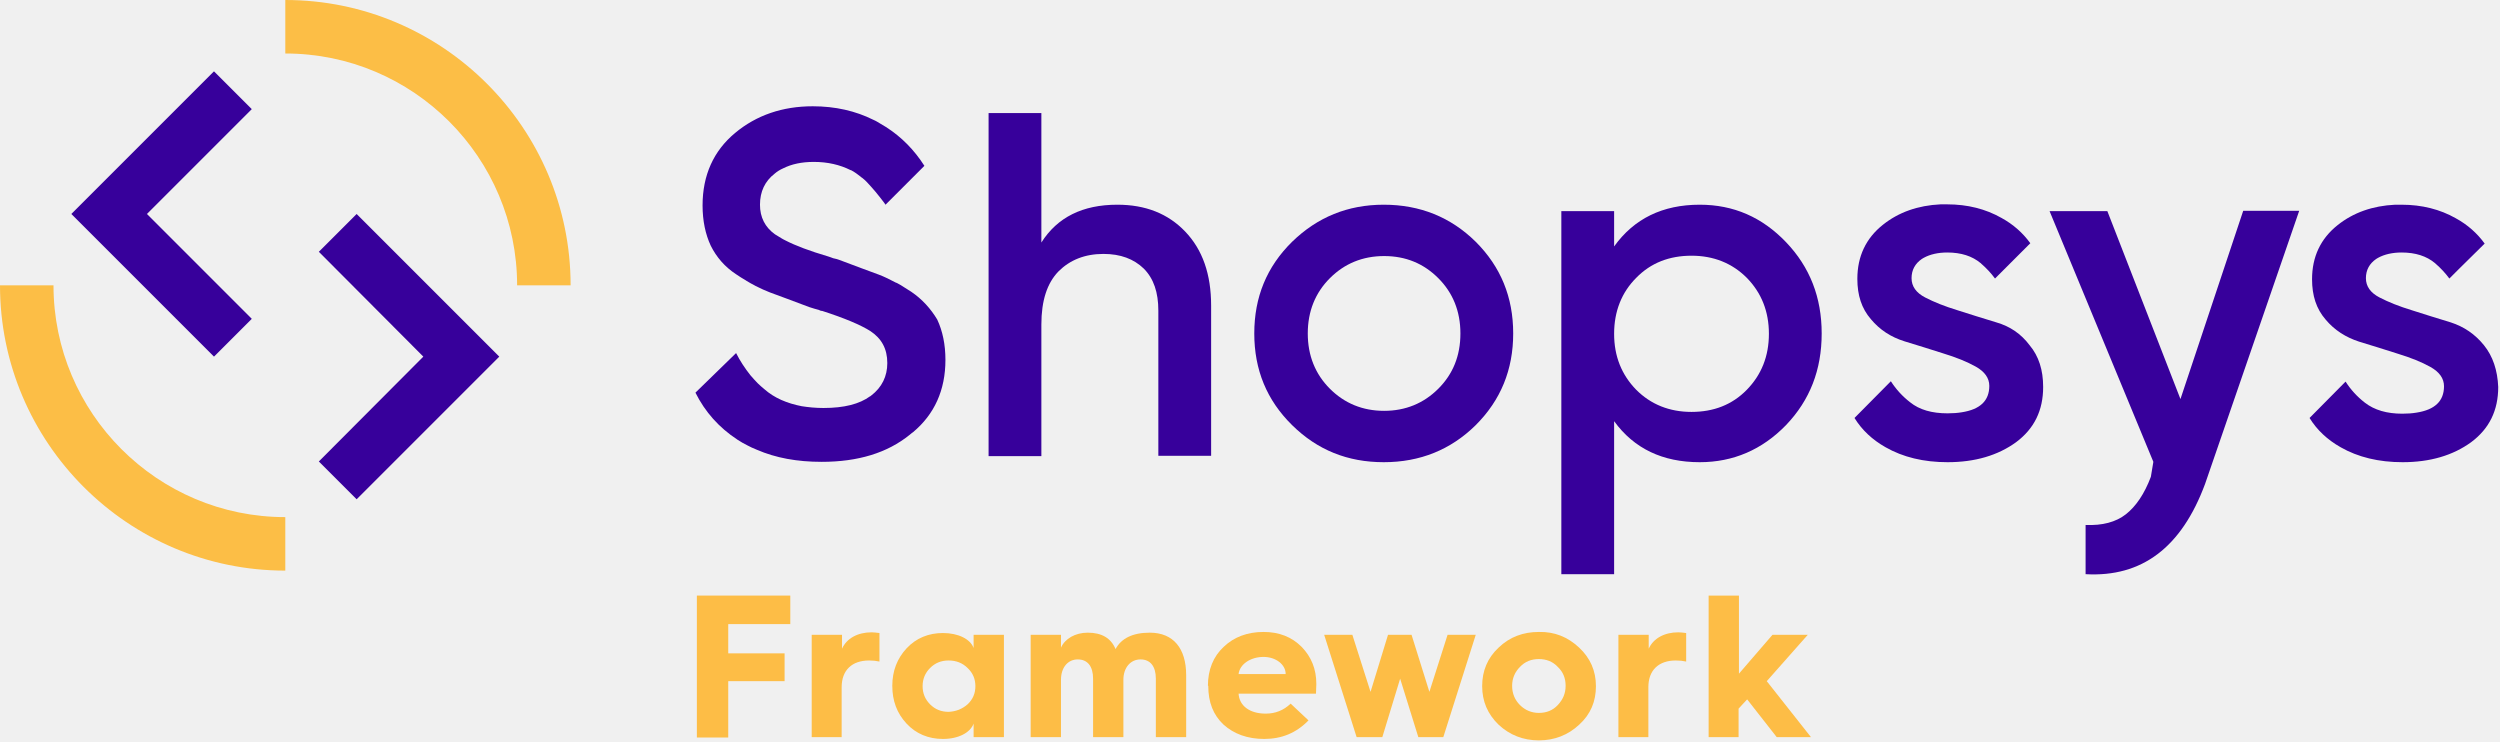
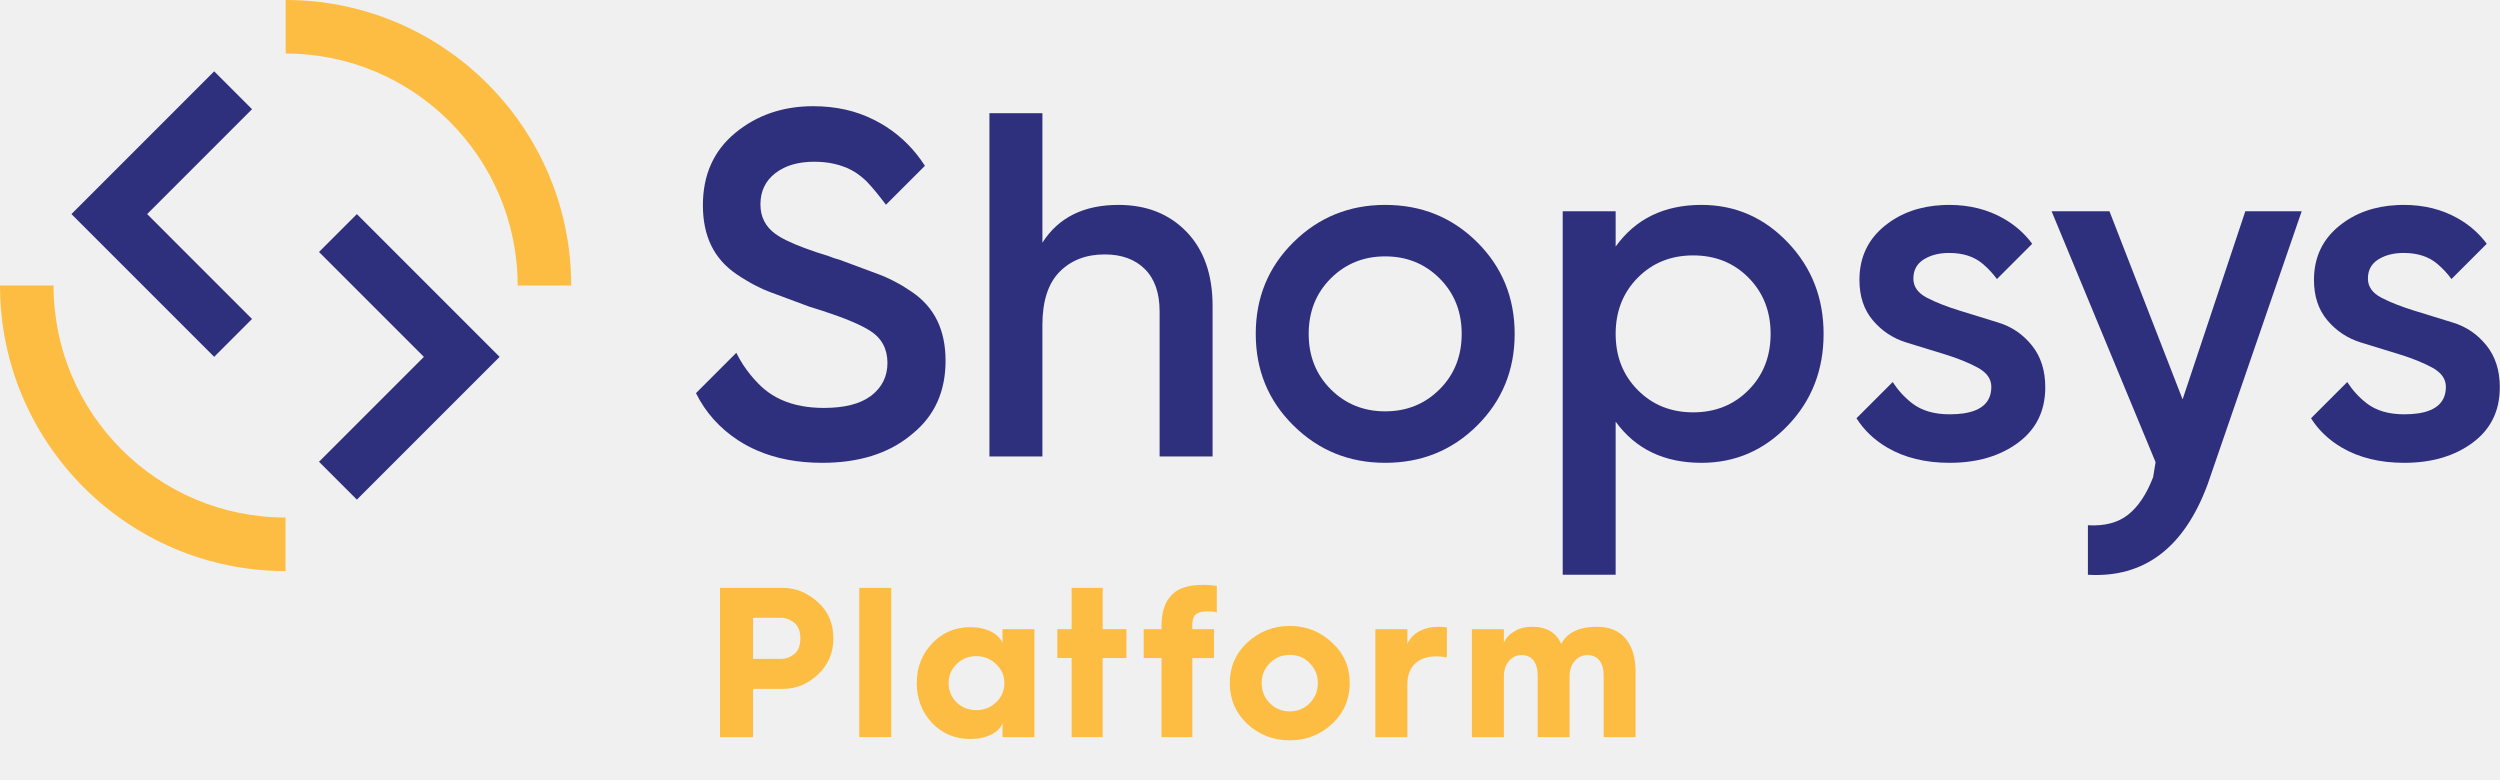
- <svg xmlns="http://www.w3.org/2000/svg" class="web__header__logo__svg" viewBox="0 0 701 208" version="1.1" id="svg48">
-   <defs id="defs52" />
-   <g id="Page-1" stroke="none" stroke-width="1" fill="none" fill-rule="evenodd">
-     <g id="Artboard" fill-rule="nonzero">
-       <g id="shopsys-logo-framework-color">
-         <g id="icon">
-           <polygon id="Shape" fill="#FFFFFF" points="60 100 20 60 60 20 70.6 30.6 41.2 60 70.6 89.4" style="fill:#37009b;fill-opacity:1" />
-           <g id="Group" fill="#FCBE46">
-             <path d="M160,80 L145,80 C145,44.2 115.9,15 80,15 L80,0 C124.1,0 160,35.9 160,80 Z" id="path3" />
-             <path d="M80,160 C35.9,160 0,124.1 0,80 L15,80 C15,115.8 44.1,145 80,145 L80,160 Z" id="path5" />
-           </g>
-           <polygon id="polygon8" fill="#FFFFFF" points="100 140 89.4 129.4 118.7 100 89.4 70.6 100 60 140 100" style="fill:#37009b;fill-opacity:1" />
-         </g>
-         <g id="ss" transform="translate(195, 29)" fill="#FFFFFF">
-           <path d="M118.3,28.4 C108.6,28.4 101.5,31.9 97,39 L97,2.7 L82.2,2.7 L82.2,98.9 L97,98.9 L97,62 C97,55.3 98.6,50.4 101.8,47.1 C105,43.9 109.2,42.2 114.4,42.2 C119.2,42.2 122.9,43.6 125.7,46.3 C128.5,49.1 129.8,53 129.8,58.1 L129.8,98.8 L144.6,98.8 L144.6,56.7 C144.6,47.9 142.2,41 137.3,35.9 C132.5,30.9 126.2,28.4 118.3,28.4 Z" id="path11" style="fill:#37009b;fill-opacity:1" />
-           <path d="M193,28.4 C182.9,28.4 174.4,31.9 167.3,38.8 C160.2,45.8 156.7,54.3 156.7,64.5 C156.7,74.7 160.2,83.2 167.3,90.2 C174.4,97.2 182.9,100.6 193,100.6 C203.2,100.6 211.8,97.1 218.8,90.2 C225.8,83.2 229.3,74.7 229.3,64.5 C229.3,54.3 225.8,45.8 218.8,38.8 C211.8,31.9 203.2,28.4 193,28.4 Z M208.3,80 C204.2,84.1 199.1,86.2 193.1,86.2 C187.1,86.2 182,84.1 177.9,80 C173.8,75.9 171.7,70.7 171.7,64.5 C171.7,58.3 173.8,53.1 177.9,49 C182,44.9 187.1,42.8 193.1,42.8 C199.2,42.8 204.2,44.9 208.3,49 C212.4,53.1 214.5,58.3 214.5,64.5 C214.5,70.8 212.4,75.9 208.3,80 Z" id="path13" style="fill:#37009b;fill-opacity:1" />
-           <path d="M281.6,28.4 C271.2,28.4 263.2,32.3 257.6,40.1 L257.6,30.2 L242.8,30.2 L242.8,132 L257.6,132 L257.6,89.1 C263.2,96.8 271.2,100.6 281.6,100.6 C291,100.6 299.1,97.1 305.8,90.2 C312.5,83.2 315.8,74.7 315.8,64.5 C315.8,54.4 312.5,45.9 305.8,38.9 C299.1,31.9 291.1,28.4 281.6,28.4 Z M294.8,80.3 C290.7,84.5 285.5,86.5 279.3,86.5 C273.1,86.5 267.9,84.4 263.8,80.3 C259.7,76.1 257.6,70.9 257.6,64.6 C257.6,58.3 259.7,53 263.8,48.9 C267.9,44.7 273.1,42.7 279.3,42.7 C285.5,42.7 290.7,44.8 294.8,48.9 C298.9,53.1 301,58.3 301,64.6 C301,70.9 298.9,76.1 294.8,80.3 Z" id="path15" style="fill:#37009b;fill-opacity:1" />
-           <path d="M416.4,82.9 L395.9,30.2 L379.7,30.2 L408.8,100.5 L408.1,104.7 C406.3,109.5 403.9,113 401.1,115.2 C398.3,117.4 394.5,118.4 389.8,118.2 L389.8,132 C405.6,132.9 416.7,124.5 423.3,106.7 L449.7,30.1 L434,30.1 L416.4,82.9 Z" id="path17" style="fill:#37009b;fill-opacity:1" />
-           <path d="M501.5,67.8 C499,64.7 495.9,62.6 492.2,61.4 C488.5,60.3 484.8,59.1 481.3,58 C477.7,56.9 474.7,55.7 472.2,54.4 C469.7,53.1 468.4,51.3 468.4,49 C468.4,46.7 469.4,44.9 471.3,43.6 C471.5,43.5 471.6,43.4 471.8,43.3 C473.6,42.3 475.9,41.8 478.4,41.8 C482.3,41.8 485.4,42.8 487.8,44.8 C487.8,44.8 487.8,44.8 487.9,44.9 C489.4,46.2 490.7,47.6 491.8,49.1 L494.5,46.4 L501.7,39.3 C501.7,39.3 501.7,39.3 501.7,39.3 C499.6,36.4 496.9,34 493.6,32.2 C489.2,29.7 484.1,28.4 478.4,28.4 C478.3,28.4 478.3,28.4 478.2,28.4 C477.9,28.4 477.6,28.4 477.3,28.4 C477.1,28.4 476.9,28.4 476.7,28.4 C476.7,28.4 476.6,28.4 476.6,28.4 C476.6,28.4 476.6,28.4 476.6,28.4 C470.3,28.7 464.9,30.6 460.5,34.1 C455.7,37.9 453.3,43 453.3,49.3 C453.3,53.9 454.5,57.6 457.1,60.6 C459.6,63.6 462.8,65.6 466.5,66.8 C470.2,67.9 473.9,69.1 477.4,70.2 C481,71.3 484,72.5 486.5,73.9 C489,75.3 490.3,77.1 490.3,79.3 C490.3,83.5 487.7,85.9 482.6,86.7 C481.4,86.9 480.1,87 478.6,87 C474.3,87 470.8,86 468.1,83.9 C465.9,82.2 464.1,80.2 462.7,78 L452.6,88.2 C454.7,91.6 457.6,94.3 461.3,96.4 C466.2,99.2 472,100.6 478.7,100.6 C486.4,100.6 492.8,98.7 497.9,95 C503,91.2 505.5,86.1 505.5,79.5 C505.3,74.8 504,70.9 501.5,67.8 Z" id="path19" style="fill:#37009b;fill-opacity:1" />
-           <path d="M364.8,61.4 C361.1,60.3 357.4,59.1 353.9,58 C350.3,56.9 347.3,55.7 344.8,54.4 C342.3,53.1 341,51.3 341,49 C341,46.7 342,44.9 343.9,43.6 C344.1,43.5 344.2,43.4 344.4,43.3 C346.2,42.3 348.5,41.8 351,41.8 C354.9,41.8 358,42.8 360.4,44.8 C360.4,44.8 360.5,44.8 360.5,44.9 C362,46.2 363.3,47.6 364.4,49.1 L374.3,39.2 C372.2,36.3 369.5,33.9 366.2,32.1 C361.8,29.6 356.7,28.3 351,28.3 C350.6,28.3 350.3,28.3 349.9,28.3 C349.6,28.3 349.4,28.3 349.1,28.3 C342.8,28.6 337.4,30.5 333,34 C328.2,37.8 325.8,42.9 325.8,49.2 C325.8,53.8 327,57.5 329.6,60.5 C332.1,63.5 335.2,65.5 339,66.7 C342.7,67.8 346.4,69 349.9,70.1 C353.5,71.2 356.5,72.4 359,73.8 C361.5,75.2 362.8,77 362.8,79.2 C362.8,83.4 360.2,85.8 355.1,86.6 C353.9,86.8 352.6,86.9 351.1,86.9 C346.7,86.9 343.2,85.9 340.6,83.8 C338.4,82.1 336.6,80.1 335.2,77.9 L325,88.2 C327.1,91.6 330,94.3 333.7,96.4 C338.6,99.2 344.4,100.6 351.1,100.6 C358.8,100.6 365.2,98.7 370.3,95 C375.4,91.2 377.9,86.1 377.9,79.5 C377.9,74.8 376.7,70.9 374.1,67.8 C371.7,64.6 368.6,62.5 364.8,61.4 Z" id="path21" style="fill:#37009b;fill-opacity:1" />
-           <path d="M60.5,52.8 C59.9,52.4 59.2,52 58.6,51.6 C58,51.2 57.2,50.7 56.4,50.3 C56.4,50.3 56.4,50.3 56.3,50.3 C54.6,49.4 53,48.6 51.4,48 C48.5,46.9 44.8,45.6 40.4,43.9 C39.8,43.7 39.2,43.5 38.6,43.4 C38.2,43.2 37.7,43.1 37.2,42.9 C32.1,41.4 28.1,39.9 25.2,38.4 C24.8,38.2 24.4,38 24.1,37.8 C23.4,37.4 22.8,37 22.3,36.7 C19.5,34.7 18.1,31.9 18.1,28.4 C18.1,24.7 19.5,21.8 22.2,19.7 C22.9,19.1 23.7,18.6 24.6,18.2 C27,17 29.8,16.4 33.2,16.4 C37.1,16.4 40.5,17.2 43.5,18.7 C43.5,18.7 43.5,18.7 43.6,18.7 C44.6,19.2 45.5,19.9 46.4,20.6 C46.5,20.7 46.6,20.8 46.8,20.9 C47.7,21.6 48.5,22.5 49.3,23.4 C50.7,24.9 53.3,28.3 53.3,28.4 L64.2,17.5 C61.4,13.1 57.8,9.4 53.4,6.6 C52.6,6.1 51.7,5.6 50.9,5.1 C50.6,4.9 50.3,4.8 49.9,4.6 C44.9,2.1 39.2,0.8 32.9,0.8 C24.4,0.8 17.1,3.3 11.1,8.3 C5.1,13.3 2,20.1 2,28.6 C2,32.9 2.8,36.7 4.3,39.9 C5.9,43.1 8.2,45.8 11.4,47.9 C12.3,48.5 13.2,49.1 14.1,49.6 C14.2,49.7 14.3,49.7 14.4,49.8 C14.8,50 15.2,50.3 15.6,50.5 C15.7,50.6 15.9,50.6 16,50.7 C16.3,50.9 16.6,51 16.9,51.2 C18.3,51.9 19.6,52.5 20.9,53 C23.8,54.1 27.5,55.4 31.9,57.1 C32.8,57.4 33.8,57.7 34.6,57.9 C34.6,57.9 34.7,57.9 34.8,58 C35,58.1 35.3,58.2 35.6,58.2 C41.8,60.2 46.3,62.1 49,63.8 C52.2,65.9 53.8,68.8 53.8,72.8 C53.8,76.5 52.3,79.6 49.3,81.9 C49.2,82 49.1,82 49.1,82.1 C49.1,82.1 49,82.1 49,82.1 C46,84.3 41.7,85.4 35.9,85.4 C33.7,85.4 31.7,85.2 29.8,84.9 C25.7,84.1 22.1,82.6 19.3,80.1 C18.7,79.6 18.1,79.1 17.5,78.5 C17.5,78.5 17.4,78.4 17.4,78.4 C16.7,77.7 16.1,77 15.4,76.2 C13.9,74.3 12.5,72.2 11.4,70 L0,81.1 C2.7,86.5 6.6,90.9 11.8,94.3 C12.7,94.9 13.6,95.4 14.6,95.9 C15,96.1 15.4,96.3 15.8,96.5 C16.3,96.7 16.7,96.9 17.2,97.1 C22.5,99.4 28.5,100.5 35.4,100.5 C45.6,100.5 53.8,98 60.1,92.9 C60.3,92.7 60.5,92.6 60.7,92.4 C60.8,92.3 60.9,92.3 61,92.2 C67,87.2 70.1,80.4 70.1,71.9 C70.1,67.6 69.3,63.8 67.8,60.6 C66,57.6 63.6,54.9 60.5,52.8 Z" id="path23" style="fill:#37009b;fill-opacity:1" />
-         </g>
-         <g id="fw" transform="translate(195, 167)" fill="#FDBD46">
-           <polygon id="polygon26" points="0.4 39.7 0.4 0 26.6 0 26.6 8 9.2 8 9.2 16.2 25 16.2 25 24 9.2 24 9.2 39.8 0.4 39.8" />
-           <path d="M32.6,39.7 L32.6,11 L41.1,11 L41.1,14.9 C42.4,12 45.5,10.3 49.4,10.3 C50,10.3 50.7,10.4 51.6,10.5 L51.6,18.5 C50.7,18.3 49.8,18.2 48.7,18.2 C43.9,18.2 41,20.9 41,25.7 L41,39.7 L32.6,39.7 Z" id="path28" />
-           <path d="M78,14.7 L78,11 L86.5,11 L86.5,39.7 L78,39.7 L78,35.9 C77.1,38.4 73.8,40.2 69.4,40.2 C65.4,40.2 61.9,38.8 59.2,35.9 C56.5,33 55.2,29.5 55.2,25.3 C55.2,21.1 56.6,17.6 59.2,14.8 C61.9,11.9 65.4,10.5 69.4,10.5 C73.7,10.5 77.1,12.2 78,14.7 Z M76.3,30.5 C77.8,29.1 78.5,27.4 78.5,25.4 C78.5,23.4 77.8,21.7 76.3,20.3 C74.9,18.9 73.1,18.2 71,18.2 C68.9,18.2 67.2,18.9 65.8,20.3 C64.4,21.7 63.7,23.4 63.7,25.4 C63.7,27.4 64.4,29.1 65.8,30.5 C67.2,31.9 68.9,32.6 71,32.6 C73.1,32.5 74.8,31.8 76.3,30.5 Z" id="path30" />
-           <path d="M94,39.7 L94,11 L102.5,11 L102.5,14.6 C103.6,12.1 106.5,10.4 110,10.4 C113.9,10.4 116.5,11.9 117.8,15 C119.4,12 122.6,10.4 127.4,10.4 C134,10.4 137.6,14.8 137.6,22.3 L137.6,39.7 L129.1,39.7 L129.1,23.3 C129.1,19.9 127.6,17.9 124.8,17.9 C122,17.9 120,20.2 120,23.6 L120,39.7 L111.5,39.7 L111.5,23.3 C111.5,19.9 110,17.9 107.2,17.9 C104.4,17.9 102.5,20.2 102.5,23.6 L102.5,39.7 L94,39.7 Z" id="path32" />
-           <path d="M143.7,25.3 C143.7,20.8 145.2,17.1 148.1,14.4 C151,11.6 154.8,10.2 159.3,10.2 C163.7,10.2 167.2,11.6 170,14.4 C172.7,17.2 174.1,20.6 174.1,24.8 C174.1,25.8 174,26.7 174,27.5 L152.3,27.5 C152.5,30.9 155.4,33.1 159.9,33.1 C162.6,33.1 164.9,32.2 166.9,30.3 L171.9,35 C168.5,38.5 164.4,40.2 159.5,40.2 C154.8,40.2 151,38.8 148.1,36.2 C145.2,33.5 143.8,29.9 143.8,25.4 L143.8,25.3 L143.7,25.3 Z M165.5,22 C165.5,19.3 162.7,17.2 159.3,17.2 C155.6,17.2 152.6,19.3 152.3,22 L165.5,22 Z" id="path34" />
-           <polygon id="polygon36" points="185.4 39.7 176.3 11 184.2 11 189.3 27 194.2 11 200.8 11 205.8 27 210.9 11 218.8 11 209.7 39.7 202.7 39.7 197.6 23.3 192.6 39.7" />
-           <path d="M247.8,14.6 C250.9,17.5 252.5,21.1 252.5,25.4 C252.5,29.7 251,33.3 247.8,36.2 C244.7,39.1 240.9,40.6 236.5,40.6 C232.1,40.6 228.3,39.1 225.2,36.2 C222.1,33.2 220.6,29.6 220.6,25.4 C220.6,21.1 222.1,17.5 225.2,14.6 C228.3,11.6 232.1,10.2 236.5,10.2 C240.9,10.1 244.6,11.6 247.8,14.6 Z M231.2,30.7 C232.6,32.1 234.4,32.9 236.5,32.9 C238.6,32.9 240.4,32.2 241.8,30.7 C243.2,29.2 244,27.5 244,25.3 C244,23.2 243.3,21.4 241.8,20 C240.4,18.5 238.6,17.8 236.5,17.8 C234.4,17.8 232.6,18.5 231.2,20 C229.8,21.4 229,23.2 229,25.3 C229,27.5 229.8,29.3 231.2,30.7 Z" id="path38" />
-           <path d="M258.8,39.7 L258.8,11 L267.3,11 L267.3,14.9 C268.6,12 271.7,10.3 275.6,10.3 C276.2,10.3 276.9,10.4 277.8,10.5 L277.8,18.5 C276.9,18.3 276,18.2 274.9,18.2 C270.1,18.2 267.2,20.9 267.2,25.7 L267.2,39.7 L258.8,39.7 Z" id="path40" />
-           <polygon id="polygon42" points="284.1 39.7 284.1 0 292.6 0 292.6 21.9 302 11 311.9 11 300.4 24 312.8 39.7 303.2 39.7 294.9 29.1 292.5 31.7 292.5 39.7" />
-         </g>
-       </g>
+ <svg xmlns="http://www.w3.org/2000/svg" width="100%" height="100%" viewBox="0 0 2918 910" version="1.1" xml:space="preserve" style="fill-rule:evenodd;clip-rule:evenodd;stroke-linejoin:round;stroke-miterlimit:2;">
+   <rect id="Artboard2" x="0" y="0" width="2917.79" height="909.779" style="fill:none;" />
+   <g id="Layer-1">
+     <path d="M249.975,416.493l-166.616,-166.621l166.616,-166.625l44.192,44.196l-122.421,122.429l122.421,122.429l-44.192,44.192Z" style="fill:#2f307d;fill-rule:nonzero;" />
+     <path d="M666.703,333.249l-62.5,0c0,-149.292 -121.458,-270.746 -270.75,-270.746l0,-62.5c183.755,0 333.25,149.492 333.25,333.246" style="fill:#fdbd43;fill-rule:nonzero;" />
+     <path d="M333.248,666.558c-183.754,-0 -333.246,-149.496 -333.246,-333.246l62.5,0c0,149.292 121.454,270.746 270.746,270.746l-0,62.5Z" style="fill:#fdbd43;fill-rule:nonzero;" />
+     <path d="M416.524,583.16l-44.191,-44.192l122.425,-122.429l-122.425,-122.429l44.191,-44.196l166.621,166.625l-166.621,166.621Z" style="fill:#2f307d;fill-rule:nonzero;" />
+     <path d="M1305.41,239.163c-40.459,0 -70,14.709 -88.713,44.084l0,-151.125l-61.829,-0l-0,400.666l61.829,0l0,-153.416c0,-27.834 6.671,-48.542 20.046,-62.084c13.333,-13.541 30.917,-20.333 52.667,-20.333c19.833,0 35.458,5.75 46.916,17.167c11.459,11.458 17.167,27.875 17.167,49.25l0,169.416l61.833,0l0,-175.708c0,-36.667 -10.125,-65.458 -30.333,-86.458c-20.25,-20.959 -46.75,-31.459 -79.583,-31.459" style="fill:#2f307d;fill-rule:nonzero;" />
+     <path d="M1680.33,454.371c-17.166,17.167 -38.333,25.75 -63.541,25.75c-25.163,0 -46.375,-8.583 -63.542,-25.75c-17.163,-17.166 -25.75,-38.708 -25.75,-64.666c-0,-25.959 8.587,-47.542 25.75,-64.709c17.167,-17.166 38.379,-25.75 63.542,-25.75c25.208,0 46.375,8.584 63.541,25.75c17.167,17.167 25.75,38.75 25.75,64.709c0,25.958 -8.583,47.5 -25.75,64.666m-63.541,-215.208c-41.959,-0 -77.667,14.5 -107.038,43.5c-29.375,29 -44.046,64.667 -44.046,107.042c0,42.333 14.671,78.041 44.046,107c29.371,29.041 65.079,43.5 107.038,43.5c42.375,-0 78.125,-14.459 107.337,-43.5c29.167,-28.959 43.792,-64.667 43.792,-107c-0,-42.375 -14.625,-78.042 -43.792,-107.042c-29.212,-29 -64.962,-43.5 -107.337,-43.5" style="fill:#2f307d;fill-rule:nonzero;" />
+     <path d="M2040.91,455.246c-17.167,17.334 -38.75,26.042 -64.667,26.042c-25.958,-0 -47.5,-8.708 -64.666,-26.042c-17.209,-17.375 -25.788,-39.208 -25.788,-65.541c0,-26.334 8.579,-48.167 25.788,-65.542c17.166,-17.375 38.708,-26.042 64.666,-26.042c25.917,0 47.5,8.667 64.667,26.042c17.167,17.375 25.75,39.208 25.75,65.542c0,26.333 -8.583,48.166 -25.75,65.541m-54.954,-216.083c-43.504,-0 -76.879,16.208 -100.167,48.625l0,-41.208l-61.796,-0l0,424.287l61.796,0l0,-178.704c23.288,32.042 56.663,48.042 100.167,48.042c39.287,-0 72.875,-14.459 100.746,-43.5c27.837,-28.959 41.796,-64.667 41.796,-107c-0,-42 -13.959,-77.584 -41.796,-106.75c-27.871,-29.209 -61.459,-43.792 -100.746,-43.792" style="fill:#2f307d;fill-rule:nonzero;" />
+     <path d="M2547.53,466.139l-85.371,-219.559l-67.545,0l121.379,292.855l-2.879,17.558c-7.625,19.833 -17.375,34.417 -29.209,43.792c-11.829,9.333 -27.454,13.416 -46.912,12.291l-0,57.792c65.625,3.833 112.166,-31.292 139.662,-105.292l109.875,-318.996l-65.791,0l-73.209,219.559Z" style="fill:#2f307d;fill-rule:nonzero;" />
+     <path d="M2902.16,403.163c-10.417,-12.958 -23.375,-21.792 -38.917,-26.583c-15.542,-4.792 -30.708,-9.459 -45.5,-14.042c-14.796,-4.542 -27.5,-9.542 -38.079,-15c-10.546,-5.458 -15.838,-12.917 -15.838,-22.333c0.001,-9.792 4.001,-17.25 12.001,-22.334c0.666,-0.416 1.333,-0.833 2.041,-1.166c7.667,-4.334 16.879,-6.459 27.708,-6.459c16.084,0 29.084,4.167 39,12.542c0.125,0.042 0.205,0.125 0.334,0.25c6.166,5.25 11.666,11.125 16.458,17.667l11.371,-11.375l29.796,-29.792c-0,-0.004 -0.004,-0.004 -0.004,-0.004l-0,-0.004c-8.917,-12.084 -20.163,-21.959 -33.705,-29.625c-18.5,-10.5 -39.583,-15.75 -63.254,-15.75c-0.296,-0 -0.583,0.025 -0.887,0.025c-1.221,0.008 -2.442,0.033 -3.654,0.066c-0.871,0.034 -1.75,0.067 -2.625,0.1c-0.205,0.013 -0.421,0.009 -0.625,0.017l0.008,0.008l-0.004,0c-26.334,1.292 -48.625,9.209 -66.875,23.834c-20.042,16 -30.046,37.208 -30.046,63.541c0,19.084 5.208,34.792 15.712,47.209c10.496,12.416 23.542,21 39.042,25.791c15.542,4.75 30.708,9.459 45.5,14c14.833,4.584 27.458,9.709 37.958,15.417c10.5,5.75 15.75,13.167 15.75,22.333c0,17.334 -10.708,27.667 -32.041,30.959c-4.959,0.75 -10.5,1.125 -16.625,1.125c-18.125,-0 -32.709,-4.292 -43.838,-12.917c-8.995,-7 -16.533,-15.292 -22.62,-24.75l-42.292,42.292c8.875,14 20.958,25.458 36.087,34.291c20.204,11.792 44.413,17.709 72.663,17.709c32.041,-0 58.666,-7.792 79.875,-23.459c21.166,-15.625 31.75,-37.208 31.75,-64.666c-0,-19.667 -5.209,-36 -15.625,-48.917" style="fill:#2f307d;fill-rule:nonzero;" />
+     <path d="M2332.7,376.58c-15.538,-4.792 -30.709,-9.458 -45.501,-14.042c-14.791,-4.541 -27.504,-9.541 -38.083,-15c-10.541,-5.458 -15.829,-12.916 -15.829,-22.333c0,-9.792 3.996,-17.25 12,-22.333c0.663,-0.417 1.329,-0.834 2.038,-1.167c7.666,-4.333 16.875,-6.458 27.708,-6.458c16.087,-0 29.087,4.166 39.004,12.541c0.121,0.042 0.204,0.125 0.329,0.25c6.167,5.25 11.663,11.125 16.459,17.667l41.166,-41.167c-8.916,-12.083 -20.166,-21.958 -33.708,-29.625c-18.504,-10.5 -39.583,-15.75 -63.25,-15.75c-1.542,0 -3.042,0.042 -4.542,0.084c-1.083,0.041 -2.166,0.083 -3.25,0.125c-26.333,1.291 -48.625,9.208 -66.875,23.833c-20.041,16 -30.041,37.208 -30.041,63.542c-0,19.083 5.208,34.791 15.708,47.208c10.5,12.417 23.542,21 39.042,25.792c15.537,4.75 30.708,9.458 45.5,14c14.829,4.583 27.458,9.708 37.958,15.416c10.5,5.75 15.746,13.167 15.746,22.334c-0,17.333 -10.704,27.666 -32.038,30.958c-4.958,0.75 -10.496,1.125 -16.625,1.125c-18.125,0 -32.708,-4.296 -43.833,-12.917c-9,-7.004 -16.542,-15.291 -22.625,-24.75l-42.292,42.292c8.875,13.996 20.954,25.454 36.079,34.292c20.213,11.791 44.425,17.708 72.671,17.708c32.042,0 58.667,-7.796 79.875,-23.458c21.167,-15.625 31.75,-37.209 31.75,-64.667c0,-19.667 -5.208,-36 -15.625,-48.917c-10.416,-12.958 -23.379,-21.791 -38.916,-26.583" style="fill:#2f307d;fill-rule:nonzero;" />
+     <path d="M1064.45,340.746c-2.667,-1.833 -5.333,-3.5 -7.917,-5.125c-2.666,-1.833 -5.708,-3.625 -9.166,-5.375c-0.084,-0.041 -0.167,-0.083 -0.25,-0.125c-7,-3.833 -13.792,-7.041 -20.417,-9.541c-12,-4.459 -27.333,-10.167 -45.958,-17.084c-2.542,-0.75 -5.042,-1.5 -7.5,-2.291c-1.875,-0.709 -3.834,-1.417 -5.875,-2.209c-21.125,-6.458 -37.75,-12.666 -49.834,-18.625c-1.708,-0.833 -3.291,-1.666 -4.791,-2.5c-2.875,-1.625 -5.375,-3.208 -7.584,-4.791c-11.708,-8.417 -17.583,-19.917 -17.583,-34.5c-0,-15.25 5.75,-27.375 17.208,-36.334c3,-2.333 6.292,-4.375 9.834,-6.125c9.875,-4.875 21.875,-7.333 35.916,-7.333c16.209,-0 30.5,3.167 42.875,9.542c0.084,0.041 0.125,0.041 0.209,0.125c4.166,2.208 8.083,4.833 11.791,7.833c0.5,0.375 0.959,0.792 1.459,1.25c3.708,3.083 7.166,6.583 10.375,10.458c5.666,6.209 16.541,20.542 16.833,20.959l45.5,-45.417c-11.833,-18.458 -26.792,-33.625 -44.875,-45.375c-3.458,-2.25 -6.958,-4.333 -10.583,-6.208c-1.334,-0.75 -2.667,-1.417 -4,-2.084c-20.917,-10.625 -44.584,-15.916 -70.959,-15.916c-35.458,-0 -65.791,10.416 -91,31.208c-25.166,20.792 -37.75,48.958 -37.75,84.417c0,17.958 3.209,33.583 9.709,46.958c6.5,13.333 16.333,24.5 29.5,33.458c3.75,2.584 7.458,4.917 11.125,7.042c0.375,0.25 0.75,0.5 1.125,0.708c1.583,1 3.25,1.959 5.041,2.917c0.542,0.292 1.084,0.583 1.625,0.875c1.209,0.667 2.417,1.292 3.584,1.875c5.666,2.958 11.208,5.458 16.625,7.458c12,4.459 27.333,10.167 45.958,17.084c3.917,1.208 7.708,2.375 11.333,3.541c0.209,0.084 0.459,0.167 0.667,0.25c1.042,0.334 2.083,0.625 3.125,0.959c26,8.458 44.667,16.291 55.958,23.5c13.375,8.583 20.042,21.041 20.042,37.416c-0,15.584 -6.208,28.25 -18.583,37.954c-0.334,0.255 -0.667,0.505 -1,0.755c-0.084,0.041 -0.209,0.083 -0.292,0.166c-12.417,9.125 -30.542,13.625 -54.5,13.625c-9.083,0 -17.625,-0.75 -25.583,-2.212c-17.25,-3.163 -31.875,-9.746 -43.875,-19.788c-2.542,-2.125 -5,-4.375 -7.292,-6.833c-0.167,-0.167 -0.292,-0.292 -0.417,-0.458c-2.875,-2.917 -5.583,-5.959 -8.166,-9.125c-6.459,-7.875 -12.042,-16.542 -16.709,-25.917l-47.083,47.083c11.167,22.542 27.583,40.875 49.208,55.042c3.75,2.458 7.625,4.708 11.584,6.792c1.666,0.916 3.375,1.75 5.041,2.541c1.959,0.959 3.875,1.834 5.875,2.667c22.042,9.542 47.292,14.292 75.667,14.292c42.375,-0 76.625,-10.584 102.75,-31.755c0.792,-0.62 1.583,-1.287 2.333,-1.954c0.375,-0.296 0.75,-0.625 1.125,-0.916c25.167,-20.792 37.75,-48.959 37.75,-84.417c0,-17.958 -3.208,-33.583 -9.708,-46.958c-6.5,-13.334 -16.333,-24.5 -29.5,-33.459" style="fill:#2f307d;fill-rule:nonzero;" />
+     <g>
+       <path d="M878.983,860.345l-38.574,0l-0,-174.194l73.486,-0c14.567,-0 27.995,5.412 40.283,16.235c12.37,10.905 18.555,25.147 18.555,42.725c-0,16.845 -6.022,30.924 -18.067,42.236c-11.881,11.149 -25.472,16.724 -40.771,16.724l-34.912,-0l-0,56.274Zm-0,-139.282l-0,47.974l32.715,-0c5.534,-0 10.62,-1.831 15.258,-5.494c4.802,-3.824 7.203,-9.969 7.203,-18.432c-0,-8.382 -2.401,-14.486 -7.203,-18.311c-4.801,-3.825 -9.887,-5.737 -15.258,-5.737l-32.715,-0Z" style="fill:#fdbd43;fill-rule:nonzero;" />
+       <rect x="1002.89" y="686.151" width="37.354" height="174.194" style="fill:#fdbd43;fill-rule:nonzero;" />
+       <path d="M1132.53,732.049c9.44,0 17.578,1.75 24.414,5.249c6.836,3.5 11.23,8.016 13.183,13.55l0,-16.479l37.232,-0l-0,125.976l-37.232,0l0,-16.479c-1.871,5.534 -6.245,10.03 -13.122,13.488c-6.877,3.459 -15.035,5.188 -24.475,5.188c-17.822,0 -32.715,-6.225 -44.678,-18.676c-11.881,-12.858 -17.822,-28.361 -17.822,-46.509c-0,-18.229 5.941,-33.651 17.822,-46.265c11.963,-12.695 26.856,-19.043 44.678,-19.043Zm6.836,96.802c9.196,0 16.927,-3.011 23.193,-9.033c6.511,-6.266 9.766,-13.753 9.766,-22.461c-0,-8.789 -3.255,-16.195 -9.766,-22.217c-6.185,-6.185 -13.916,-9.277 -23.193,-9.277c-9.033,-0 -16.643,3.092 -22.827,9.277c-6.185,5.941 -9.278,13.346 -9.278,22.217c0,8.789 3.093,16.276 9.278,22.461c6.266,6.022 13.875,9.033 22.827,9.033Z" style="fill:#fdbd43;fill-rule:nonzero;" />
+       <path d="M1287.07,860.345l-36.255,0l-0,-92.285l-16.724,-0l0,-33.691l16.724,-0l-0,-48.218l36.255,-0l-0,48.218l27.71,-0l-0,33.691l-27.71,-0l-0,92.285Z" style="fill:#fdbd43;fill-rule:nonzero;" />
+       <path d="M1391.69,860.345l-36.011,0l0,-92.285l-20.752,-0l0,-33.691l20.752,-0l0,-3.54c0,-18.23 4.924,-31.21 14.771,-38.941c7.161,-6.185 18.758,-9.277 34.79,-9.277c4.476,-0 9.481,0.407 15.014,1.22l0,31.006c-2.441,-0.813 -6.225,-1.22 -11.352,-1.22c-6.022,-0 -10.396,1.159 -13.123,3.479c-2.726,2.319 -4.089,6.164 -4.089,11.535l-0,5.738l25.269,-0l-0,33.691l-25.269,-0l-0,92.285Z" style="fill:#fdbd43;fill-rule:nonzero;" />
+       <path d="M1505.46,730.584c19.043,0 35.523,6.511 49.439,19.532c13.672,12.614 20.508,28.361 20.508,47.241c-0,18.799 -6.836,34.627 -20.508,47.485c-13.997,12.858 -30.477,19.287 -49.439,19.287c-19.205,0 -35.807,-6.429 -49.804,-19.287c-13.509,-12.939 -20.264,-28.768 -20.264,-47.485c0,-18.799 6.755,-34.546 20.264,-47.241c13.916,-13.021 30.517,-19.532 49.804,-19.532Zm-32.836,66.773c-0,9.277 3.173,17.09 9.521,23.437c6.348,6.348 14.119,9.522 23.315,9.522c9.115,-0 16.846,-3.174 23.194,-9.522c6.347,-6.591 9.521,-14.404 9.521,-23.437c0,-9.196 -3.174,-16.968 -9.521,-23.316c-6.185,-6.429 -13.916,-9.643 -23.194,-9.643c-9.358,-0 -17.13,3.214 -23.315,9.643c-6.348,6.348 -9.521,14.12 -9.521,23.316Z" style="fill:#fdbd43;fill-rule:nonzero;" />
+       <path d="M1642.67,860.345l-37.353,0l-0,-125.976l37.353,-0l0,17.212c2.849,-6.348 7.487,-11.272 13.916,-14.771c6.429,-3.499 13.957,-5.249 22.583,-5.249c2.36,-0 5.575,0.244 9.644,0.732l0,35.035c-4.232,-0.814 -8.382,-1.221 -12.451,-1.221c-10.661,-0 -18.941,2.869 -24.841,8.606c-5.901,5.737 -8.851,13.773 -8.851,24.109l0,61.523Z" style="fill:#fdbd43;fill-rule:nonzero;" />
+       <path d="M1755.34,860.345l-37.353,0l-0,-125.976l37.353,-0l0,15.747c2.442,-5.534 6.612,-10.01 12.512,-13.428c5.901,-3.418 12.635,-5.127 20.203,-5.127c17.009,-0 28.402,6.673 34.18,20.02c6.999,-13.347 20.996,-20.02 41.992,-20.02c14.323,-0 25.37,4.598 33.142,13.794c7.772,9.196 11.658,22.013 11.658,38.452l-0,76.538l-37.232,0l0,-72.021c0,-7.406 -1.648,-13.204 -4.943,-17.395c-3.296,-4.191 -7.915,-6.287 -13.855,-6.287c-6.104,0 -11.129,2.319 -15.076,6.958c-3.947,4.639 -5.921,10.62 -5.921,17.944l0,70.801l-37.231,0l-0,-72.021c-0,-7.406 -1.628,-13.204 -4.883,-17.395c-3.255,-4.191 -7.853,-6.287 -13.794,-6.287c-6.022,0 -10.986,2.319 -14.892,6.958c-3.907,4.639 -5.86,10.62 -5.86,17.944l0,70.801Z" style="fill:#fdbd43;fill-rule:nonzero;" />
    </g>
  </g>
</svg>
